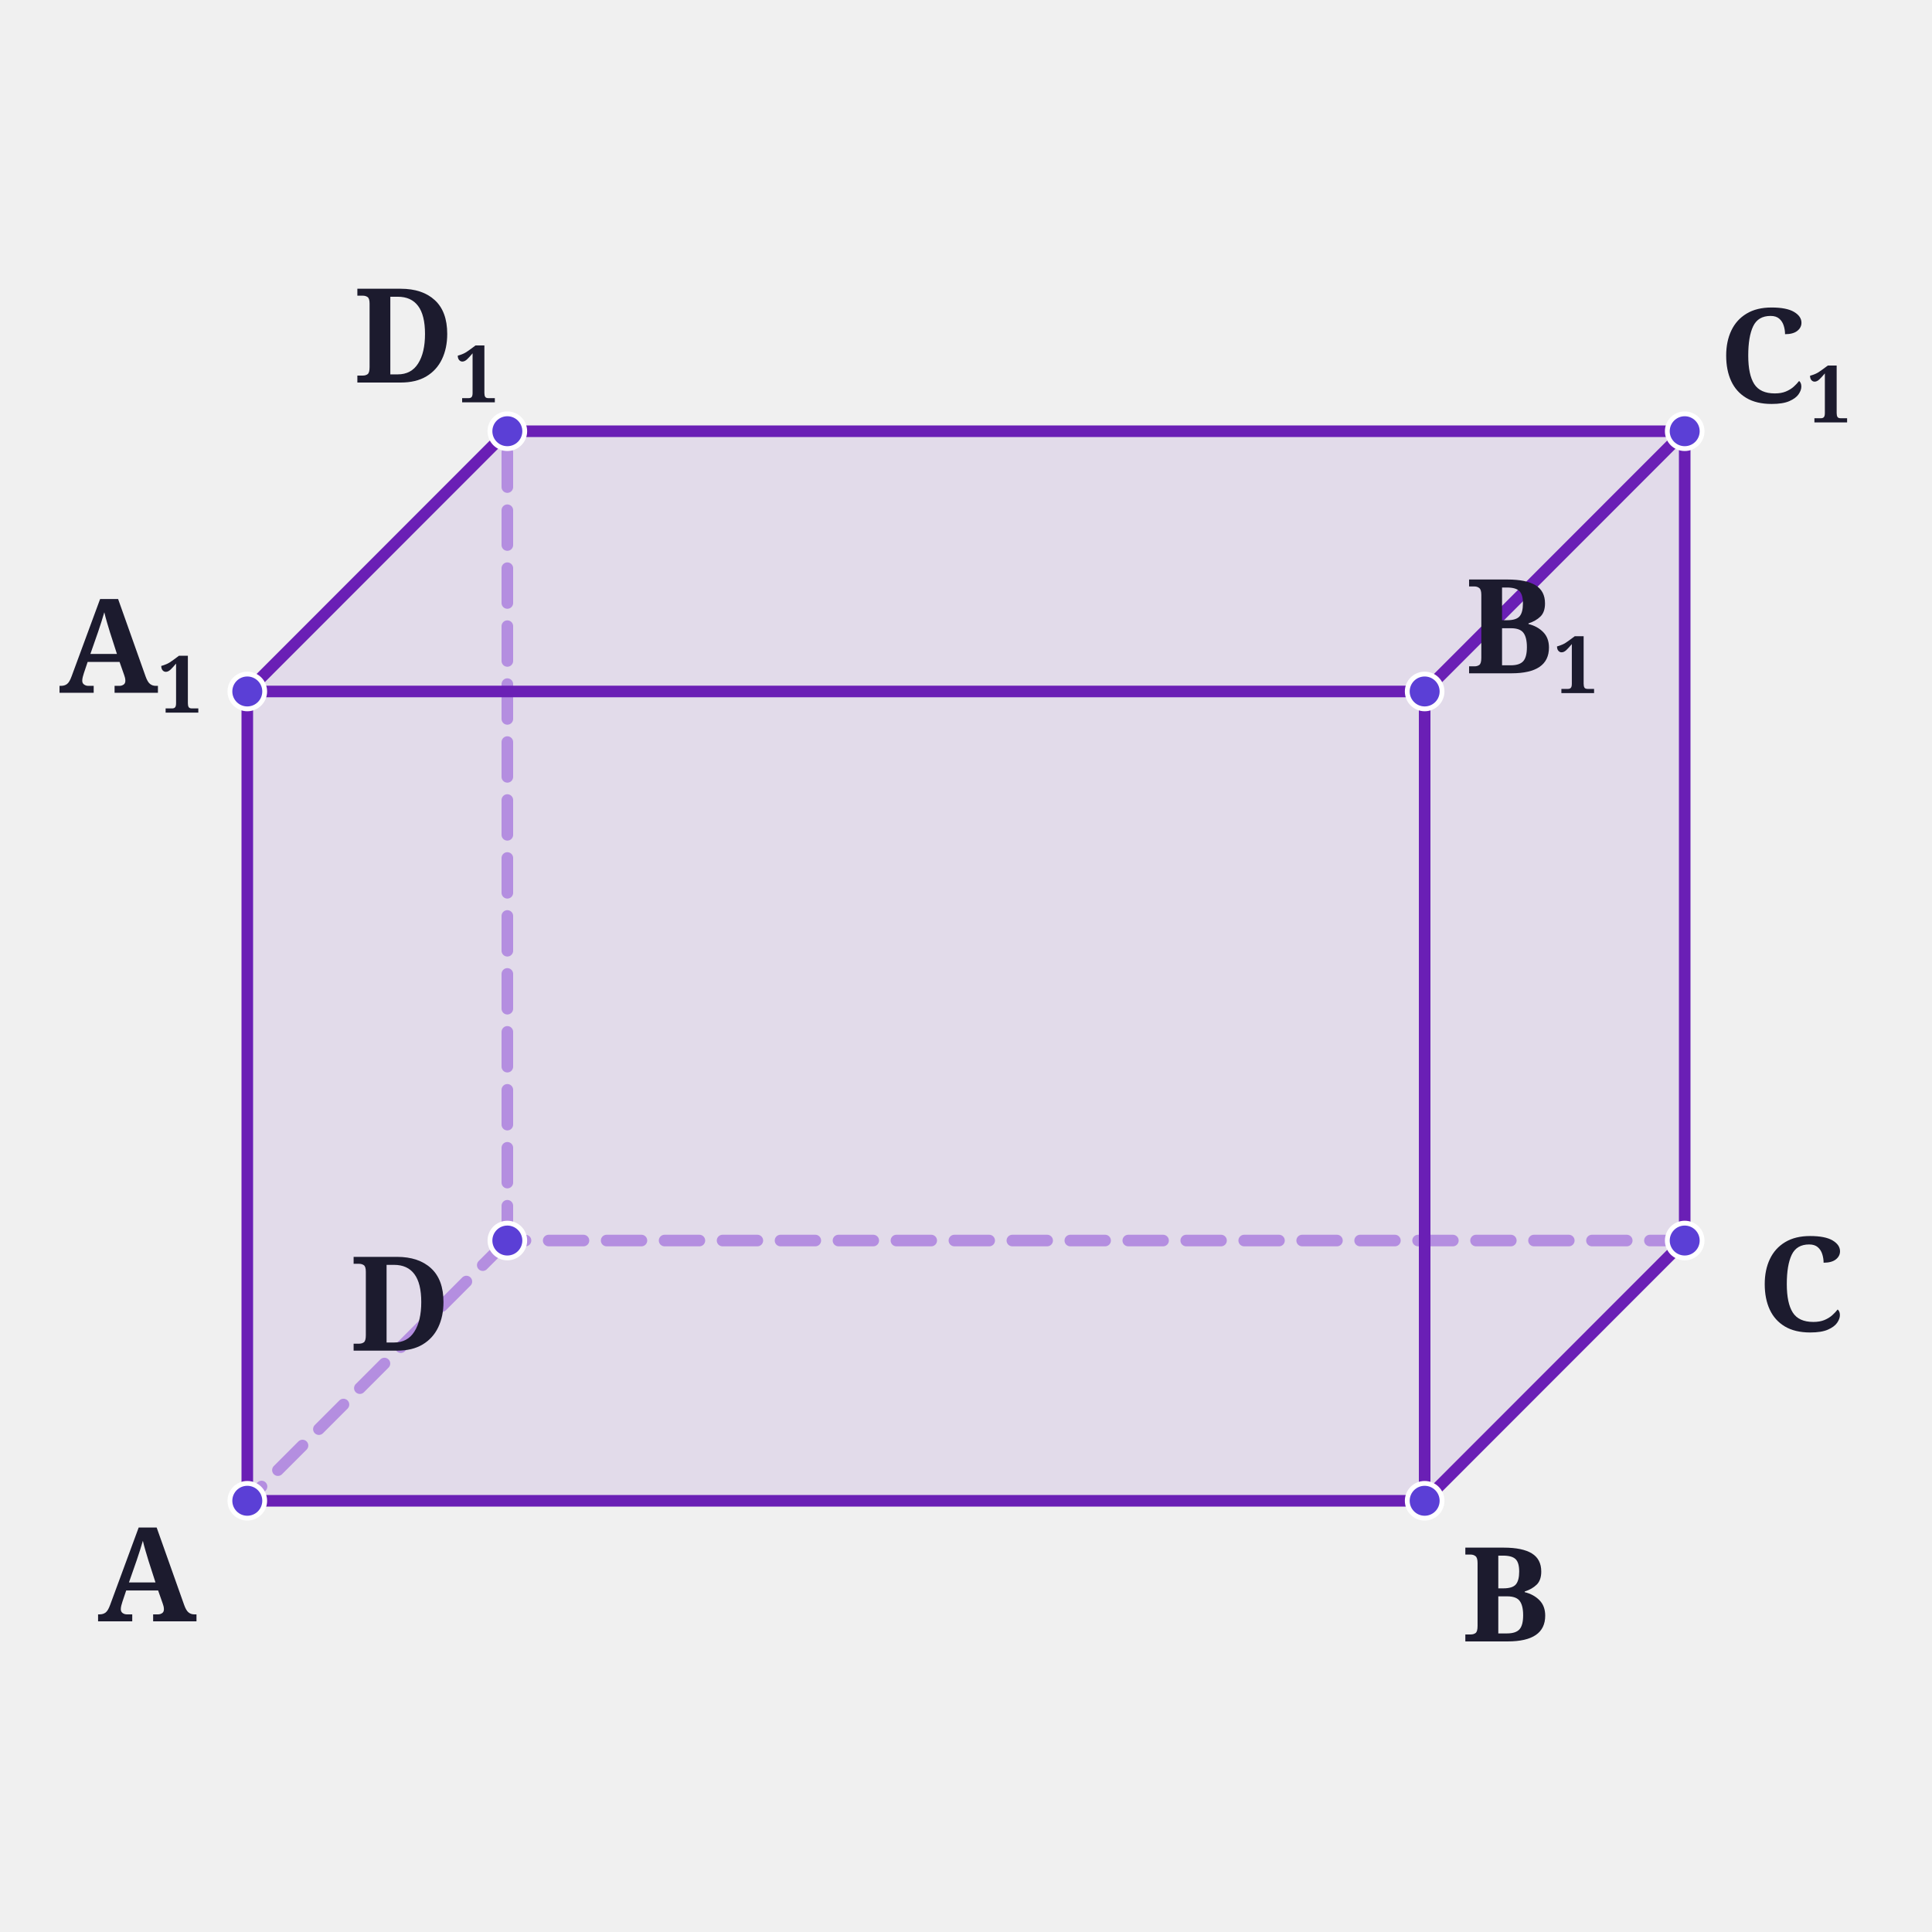
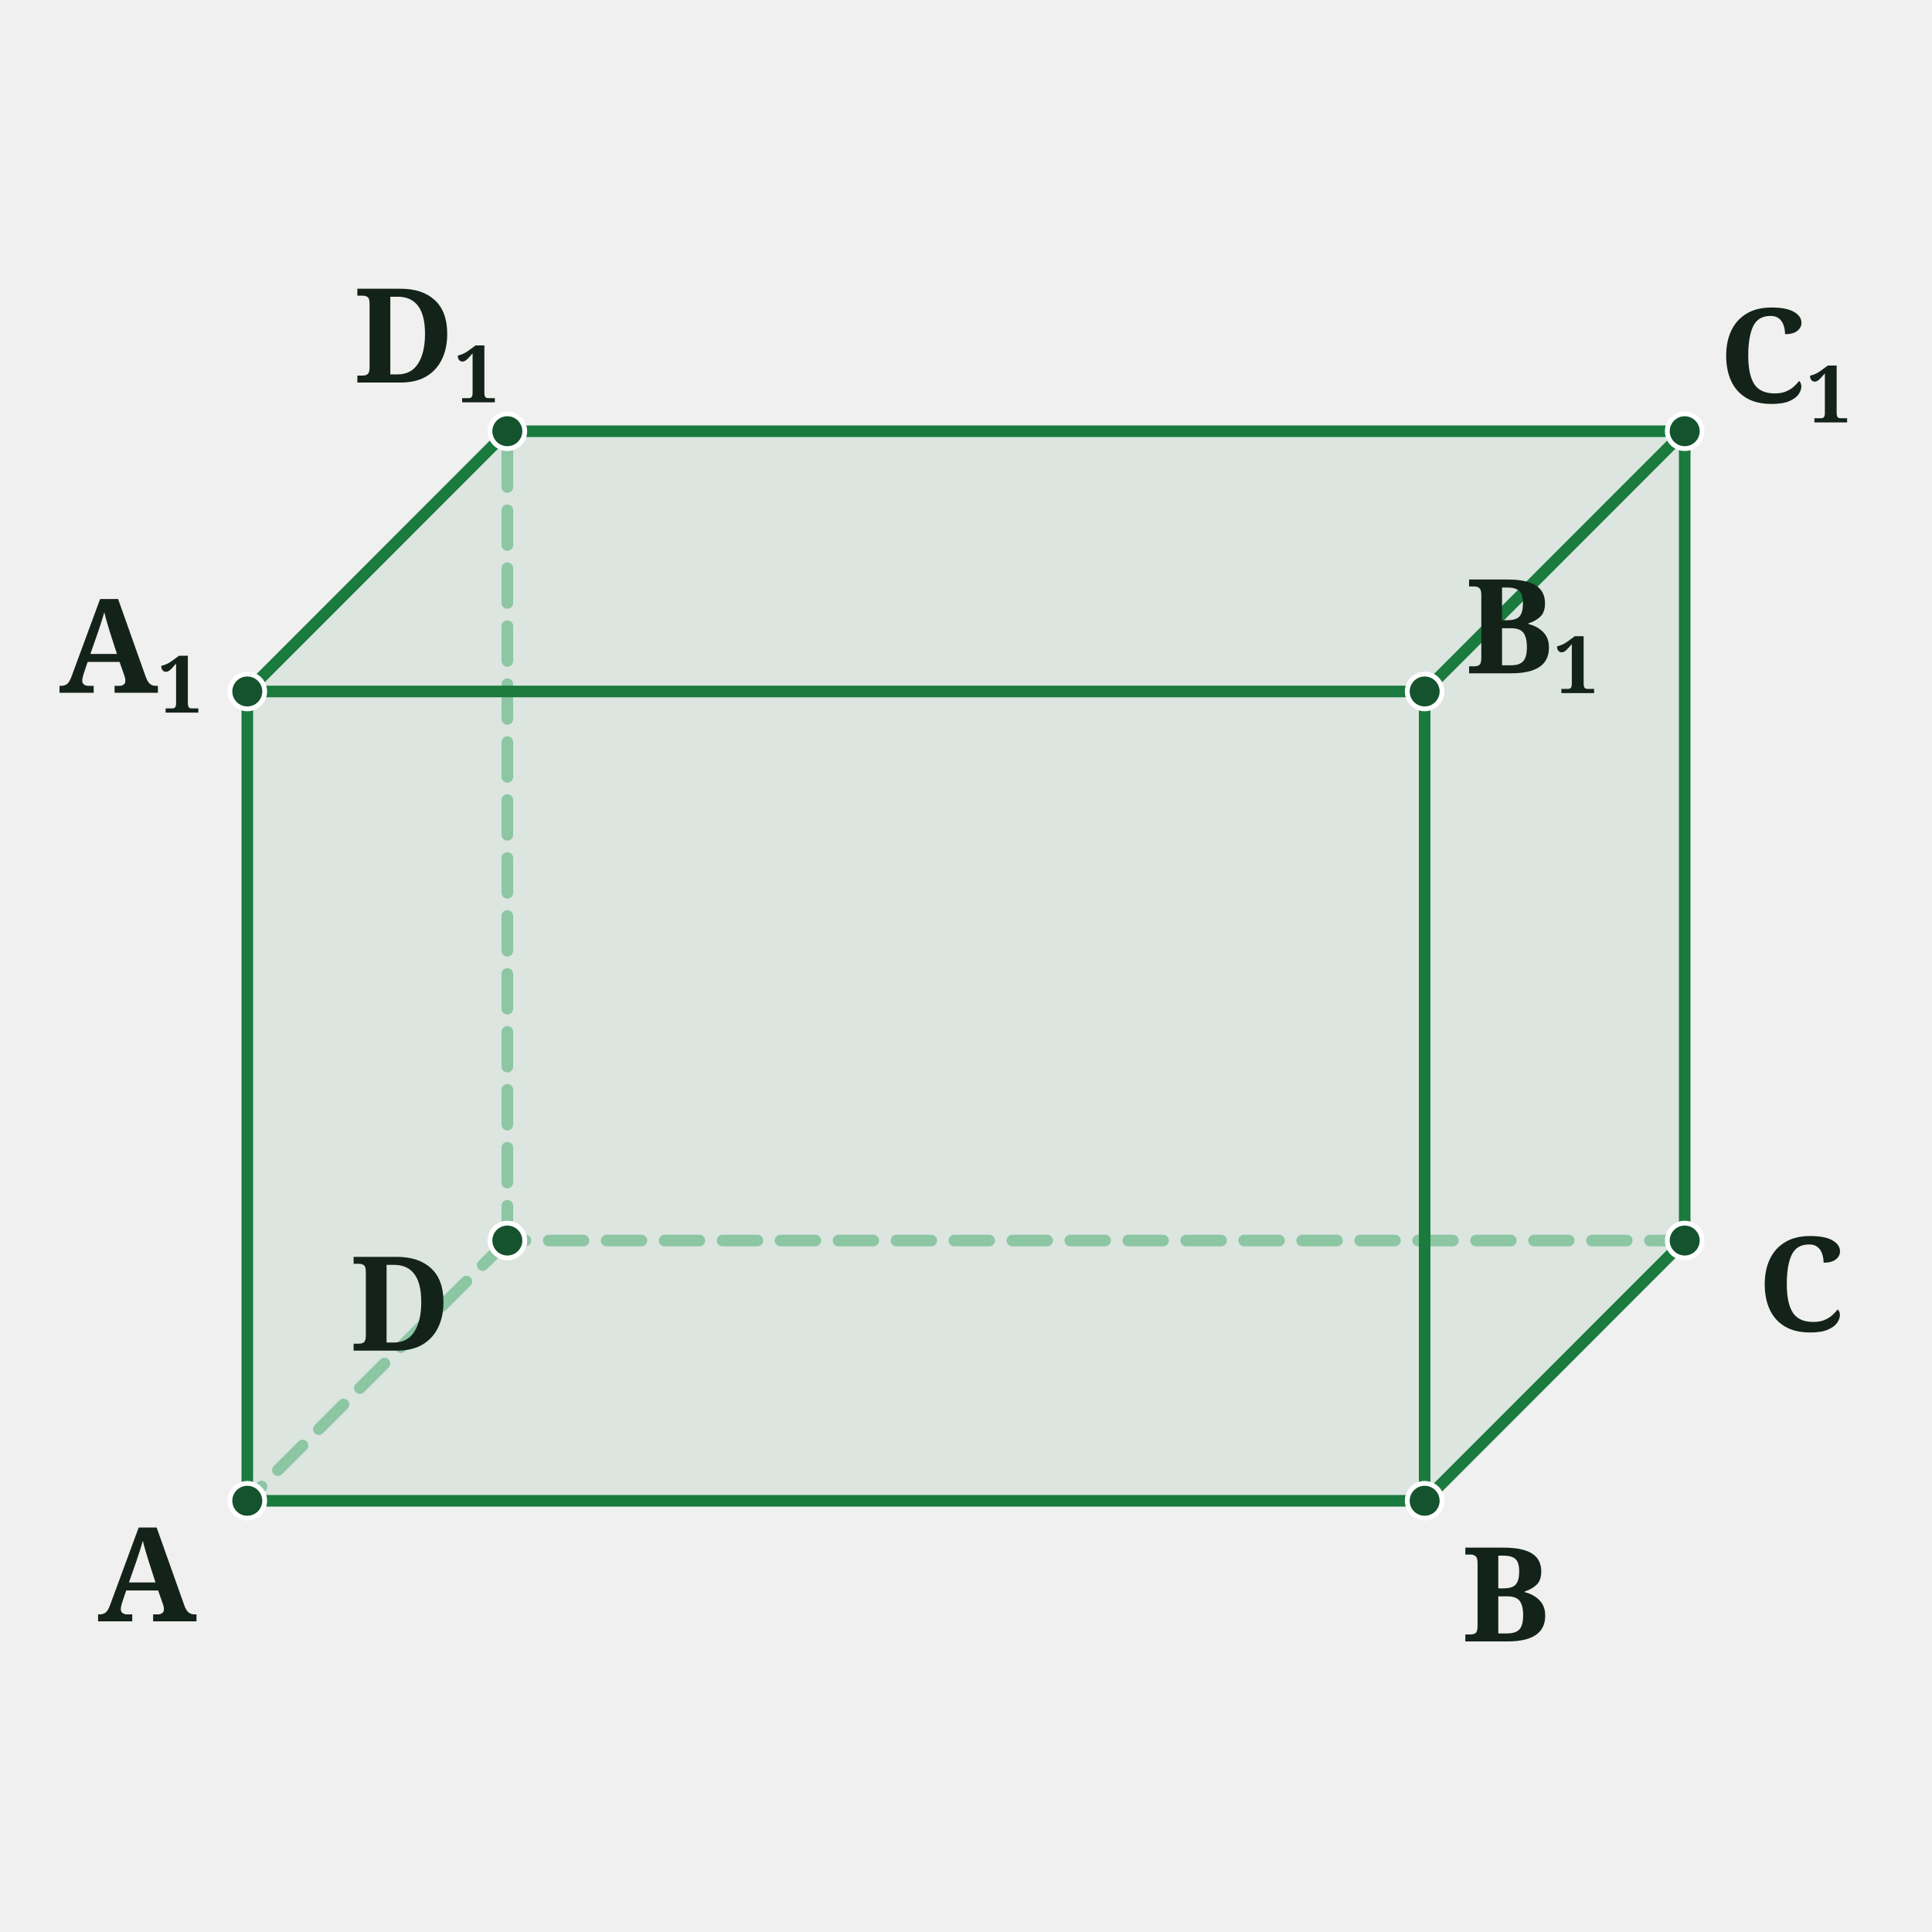
<svg xmlns="http://www.w3.org/2000/svg" viewBox="0 0 1000 1000" width="1000" height="1000">
-   <polygon points="128.0,357.9 262.6,223.2 872.0,223.2 872.0,642.1 737.4,776.8 128.0,776.8" fill="#6a1fb5" fill-opacity="0.1" stroke="none" />
-   <line x1="872.0" y1="642.1" x2="262.6" y2="642.1" stroke="#b48ee0" stroke-width="6" stroke-dasharray="18,12" stroke-linecap="round" />
-   <line x1="262.6" y1="642.1" x2="128.0" y2="776.8" stroke="#b48ee0" stroke-width="6" stroke-dasharray="18,12" stroke-linecap="round" />
-   <line x1="262.6" y1="642.1" x2="262.6" y2="223.2" stroke="#b48ee0" stroke-width="6" stroke-dasharray="18,12" stroke-linecap="round" />
-   <line x1="128.0" y1="776.8" x2="737.4" y2="776.8" stroke="#6a1fb5" stroke-width="6" stroke-linecap="round" />
-   <line x1="128.0" y1="357.9" x2="737.4" y2="357.9" stroke="#6a1fb5" stroke-width="6" stroke-linecap="round" />
-   <line x1="128.0" y1="776.8" x2="128.0" y2="357.9" stroke="#6a1fb5" stroke-width="6" stroke-linecap="round" />
-   <line x1="737.4" y1="776.8" x2="872.0" y2="642.1" stroke="#6a1fb5" stroke-width="6" stroke-linecap="round" />
-   <line x1="737.4" y1="357.9" x2="872.0" y2="223.2" stroke="#6a1fb5" stroke-width="6" stroke-linecap="round" />
-   <line x1="737.4" y1="776.8" x2="737.4" y2="357.9" stroke="#6a1fb5" stroke-width="6" stroke-linecap="round" />
-   <line x1="872.0" y1="223.2" x2="262.6" y2="223.2" stroke="#6a1fb5" stroke-width="6" stroke-linecap="round" />
-   <line x1="872.0" y1="642.1" x2="872.0" y2="223.2" stroke="#6a1fb5" stroke-width="6" stroke-linecap="round" />
-   <line x1="262.6" y1="223.2" x2="128.0" y2="357.9" stroke="#6a1fb5" stroke-width="6" stroke-linecap="round" />
-   <circle cx="872.0" cy="223.2" r="9" fill="#5b3fd6" stroke="#fff" stroke-width="2.5" />
-   <circle cx="737.4" cy="776.8" r="9" fill="#5b3fd6" stroke="#fff" stroke-width="2.5" />
-   <circle cx="128.0" cy="357.9" r="9" fill="#5b3fd6" stroke="#fff" stroke-width="2.5" />
-   <circle cx="872.0" cy="642.1" r="9" fill="#5b3fd6" stroke="#fff" stroke-width="2.5" />
-   <circle cx="128.0" cy="776.8" r="9" fill="#5b3fd6" stroke="#fff" stroke-width="2.5" />
-   <circle cx="262.6" cy="223.2" r="9" fill="#5b3fd6" stroke="#fff" stroke-width="2.5" />
-   <circle cx="262.6" cy="642.1" r="9" fill="#5b3fd6" stroke="#fff" stroke-width="2.5" />
-   <circle cx="737.4" cy="357.9" r="9" fill="#5b3fd6" stroke="#fff" stroke-width="2.5" />
-   <text x="76.1" y="839.2" font-family="Lora, Georgia, serif" font-weight="700" font-size="68" fill="#1c1b2e" text-anchor="middle">A</text>
-   <text x="67.6" y="358.6" font-family="Lora, Georgia, serif" font-weight="700" font-size="68" fill="#1c1b2e" text-anchor="middle">A<tspan font-size="41" baseline-shift="-25%">1</tspan>
+   <polygon points="128.0,357.9 262.6,223.2 872.0,223.2 872.0,642.1 737.4,776.8 128.0,776.8" fill="#1B7A3E" fill-opacity="0.09" stroke="none" />
+   <line x1="872.0" y1="642.1" x2="262.6" y2="642.1" stroke="#8CC6A3" stroke-width="6" stroke-dasharray="18,12" stroke-linecap="round" />
+   <line x1="262.6" y1="642.1" x2="128.0" y2="776.8" stroke="#8CC6A3" stroke-width="6" stroke-dasharray="18,12" stroke-linecap="round" />
+   <line x1="262.6" y1="642.1" x2="262.6" y2="223.2" stroke="#8CC6A3" stroke-width="6" stroke-dasharray="18,12" stroke-linecap="round" />
+   <line x1="128.0" y1="776.8" x2="737.4" y2="776.8" stroke="#1B7A3E" stroke-width="6" stroke-linecap="round" />
+   <line x1="128.0" y1="357.9" x2="737.4" y2="357.9" stroke="#1B7A3E" stroke-width="6" stroke-linecap="round" />
+   <line x1="128.0" y1="776.8" x2="128.0" y2="357.9" stroke="#1B7A3E" stroke-width="6" stroke-linecap="round" />
+   <line x1="737.4" y1="776.8" x2="872.0" y2="642.1" stroke="#1B7A3E" stroke-width="6" stroke-linecap="round" />
+   <line x1="737.4" y1="357.9" x2="872.0" y2="223.2" stroke="#1B7A3E" stroke-width="6" stroke-linecap="round" />
+   <line x1="737.4" y1="776.8" x2="737.4" y2="357.9" stroke="#1B7A3E" stroke-width="6" stroke-linecap="round" />
+   <line x1="872.0" y1="223.2" x2="262.6" y2="223.2" stroke="#1B7A3E" stroke-width="6" stroke-linecap="round" />
+   <line x1="872.0" y1="642.1" x2="872.0" y2="223.2" stroke="#1B7A3E" stroke-width="6" stroke-linecap="round" />
+   <line x1="262.6" y1="223.2" x2="128.0" y2="357.9" stroke="#1B7A3E" stroke-width="6" stroke-linecap="round" />
+   <circle cx="128.0" cy="776.8" r="9" fill="#14532D" stroke="#fff" stroke-width="2.5" />
+   <circle cx="128.0" cy="357.9" r="9" fill="#14532D" stroke="#fff" stroke-width="2.5" />
+   <circle cx="737.4" cy="776.8" r="9" fill="#14532D" stroke="#fff" stroke-width="2.5" />
+   <circle cx="737.4" cy="357.9" r="9" fill="#14532D" stroke="#fff" stroke-width="2.5" />
+   <circle cx="872.0" cy="642.1" r="9" fill="#14532D" stroke="#fff" stroke-width="2.5" />
+   <circle cx="872.0" cy="223.2" r="9" fill="#14532D" stroke="#fff" stroke-width="2.5" />
+   <circle cx="262.6" cy="642.1" r="9" fill="#14532D" stroke="#fff" stroke-width="2.5" />
+   <circle cx="262.6" cy="223.2" r="9" fill="#14532D" stroke="#fff" stroke-width="2.5" />
+   <text x="76.1" y="839.2" font-family="Lora, Georgia, serif" font-weight="700" font-size="68" fill="#14231A" text-anchor="middle">A</text>
+   <text x="67.6" y="358.6" font-family="Lora, Georgia, serif" font-weight="700" font-size="68" fill="#14231A" text-anchor="middle">A<tspan font-size="41" baseline-shift="-25%">1</tspan>
  </text>
-   <text x="779.4" y="849.6" font-family="Lora, Georgia, serif" font-weight="700" font-size="68" fill="#1c1b2e" text-anchor="middle">B</text>
-   <text x="792.8" y="348.5" font-family="Lora, Georgia, serif" font-weight="700" font-size="68" fill="#1c1b2e" text-anchor="middle">B<tspan font-size="41" baseline-shift="-25%">1</tspan>
+   <text x="779.4" y="849.6" font-family="Lora, Georgia, serif" font-weight="700" font-size="68" fill="#14231A" text-anchor="middle">B</text>
+   <text x="792.8" y="348.5" font-family="Lora, Georgia, serif" font-weight="700" font-size="68" fill="#14231A" text-anchor="middle">B<tspan font-size="41" baseline-shift="-25%">1</tspan>
  </text>
-   <text x="932.4" y="689.0" font-family="Lora, Georgia, serif" font-weight="700" font-size="68" fill="#1c1b2e" text-anchor="middle">C</text>
-   <text x="923.9" y="208.4" font-family="Lora, Georgia, serif" font-weight="700" font-size="68" fill="#1c1b2e" text-anchor="middle">C<tspan font-size="41" baseline-shift="-25%">1</tspan>
+   <text x="932.4" y="689.0" font-family="Lora, Georgia, serif" font-weight="700" font-size="68" fill="#14231A" text-anchor="middle">C</text>
+   <text x="923.9" y="208.4" font-family="Lora, Georgia, serif" font-weight="700" font-size="68" fill="#14231A" text-anchor="middle">C<tspan font-size="41" baseline-shift="-25%">1</tspan>
  </text>
-   <text x="207.2" y="699.1" font-family="Lora, Georgia, serif" font-weight="700" font-size="68" fill="#1c1b2e" text-anchor="middle">D</text>
-   <text x="220.6" y="198.0" font-family="Lora, Georgia, serif" font-weight="700" font-size="68" fill="#1c1b2e" text-anchor="middle">D<tspan font-size="41" baseline-shift="-25%">1</tspan>
+   <text x="207.2" y="699.1" font-family="Lora, Georgia, serif" font-weight="700" font-size="68" fill="#14231A" text-anchor="middle">D</text>
+   <text x="220.6" y="198.0" font-family="Lora, Georgia, serif" font-weight="700" font-size="68" fill="#14231A" text-anchor="middle">D<tspan font-size="41" baseline-shift="-25%">1</tspan>
  </text>
</svg>
